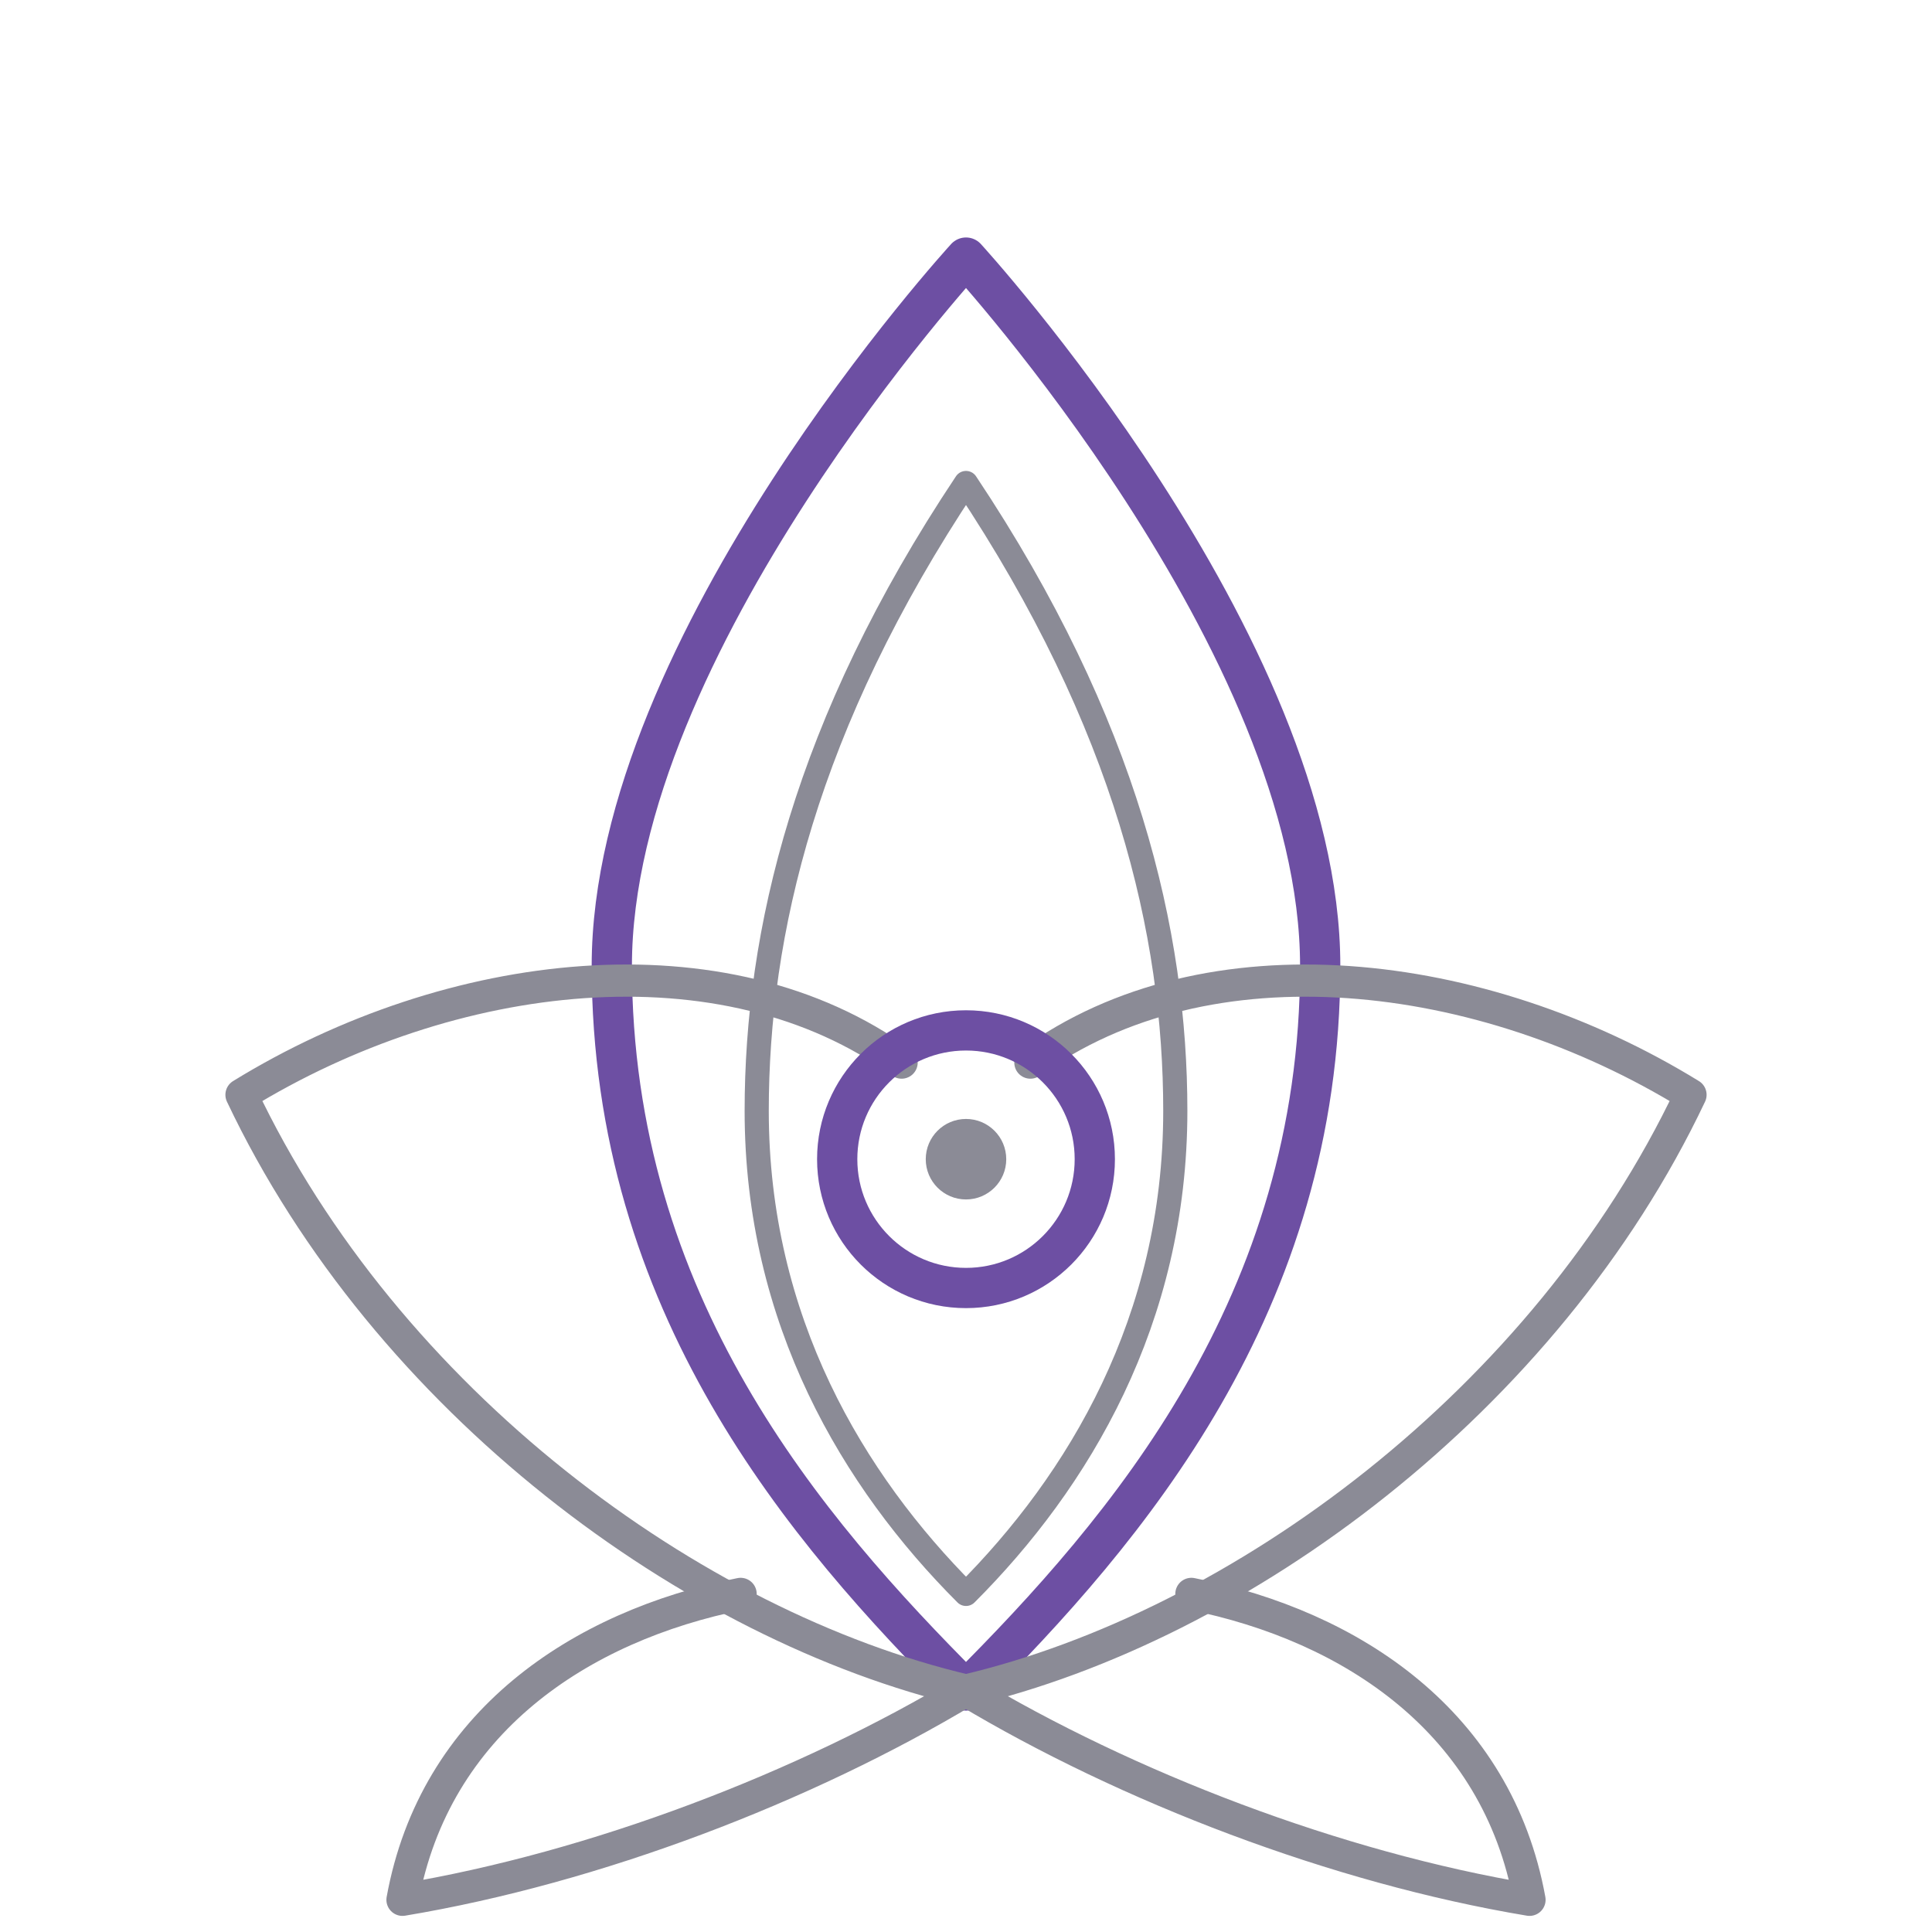
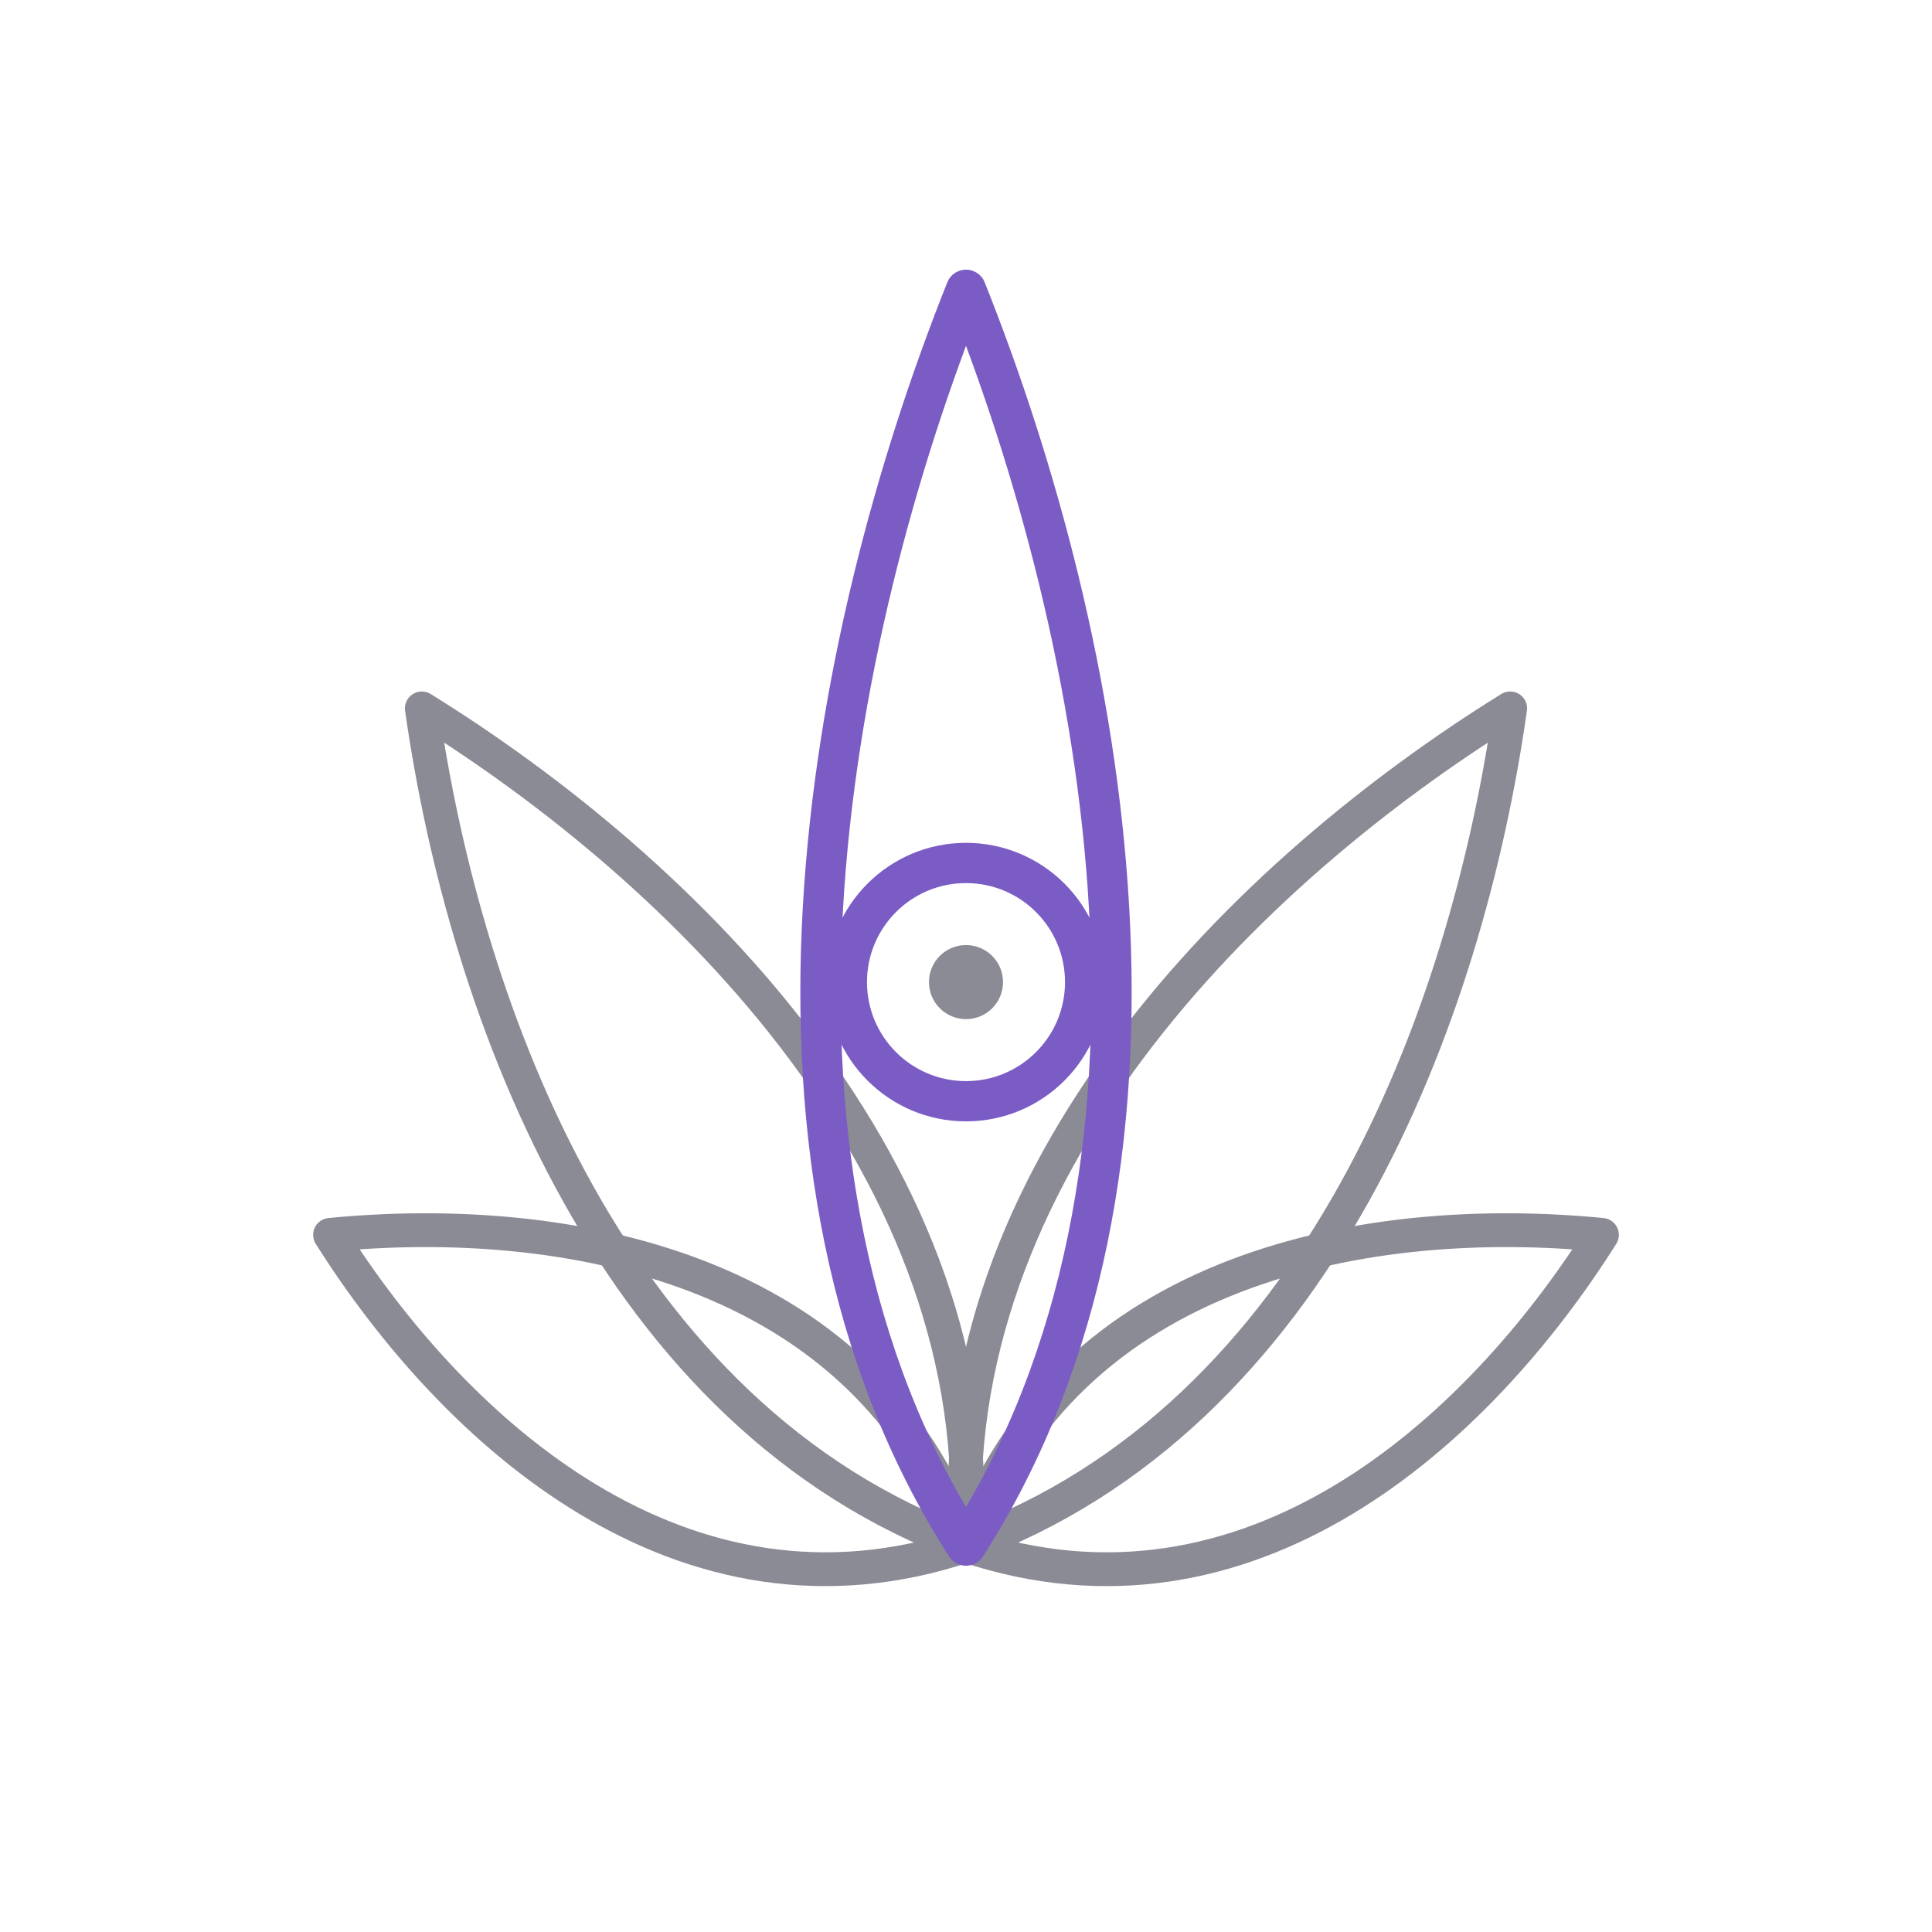
<svg xmlns="http://www.w3.org/2000/svg" viewBox="0 0 120 120" width="120" height="120" role="img" aria-label="Eye of Lotus">
-   <g fill="none" stroke="#6d4fa3" stroke-width="2.5" stroke-linecap="round" stroke-linejoin="round">
-     <path d="M60 16 C60 16 38 40 38 60 C38 81 50 95 60 105 C70 95 82 81 82 60 C82 40 60 16 60 16 Z" />
-     <path d="M60 30 C50 45 47 58 47 69 C47 82 53 92 60 99 C67 92 73 82 73 69 C73 58 70 45 60 30 Z" stroke="#8b8b96" stroke-width="1.5" />
+   <g fill="none" stroke="#8b8b96" stroke-width="2.1" stroke-linecap="round" stroke-linejoin="round">
+     <path d="M60.0 96.0 C61.6 72.8 42.5 54.1 26.2 44.0 C28.9 63.0 38.1 88.0 60.0 96.0 Z" />
+     <path d="M60.0 96.0 C81.9 88.0 91.1 63.0 93.8 44.0 C77.5 54.1 58.4 72.8 60.0 96.0 Z" />
+     <path d="M60.0 96.0 C53.8 78.5 34.8 75.3 20.5 76.7 C28.2 88.9 42.4 101.9 60.0 96.0 Z" />
+     <path d="M60.0 96.0 C77.6 101.9 91.8 88.9 99.5 76.7 C85.2 75.3 66.2 78.5 60.0 96.0 Z" />
  </g>
-   <g fill="none" stroke="#8b8b96" stroke-width="2" stroke-linecap="round" stroke-linejoin="round">
-     <path d="M60 105 C43 101 24 87 15 68 C28 60 45 58 56 66" />
-     <path d="M60 105 C77 101 96 87 105 68 C92 60 75 58 64 66" />
-     <path d="M60 105 C50 111 37 116 25 118 C27 107 36 101 46 99" />
-     <path d="M60 105 C70 111 83 116 95 118 C93 107 84 101 74 99" />
+   <g fill="none" stroke="#7b5cc4" stroke-width="2.5" stroke-linecap="round" stroke-linejoin="round">
+     <path d="M60.0 96.0 C75.0 72.6 68.7 39.8 60.0 18.0 C51.3 39.8 45.0 72.6 60.0 96.0 Z" />
  </g>
-   <g fill="none" stroke="#6d4fa3" stroke-width="2.5">
-     <circle cx="60" cy="72" r="8" />
+   <g fill="none" stroke="#7b5cc4" stroke-width="2.5">
+     <circle cx="60" cy="61" r="7.4" />
  </g>
-   <circle cx="60" cy="72" r="2.5" fill="#8b8b96" />
+   <circle cx="60" cy="61" r="2.3" fill="#8b8b96" />
</svg>
